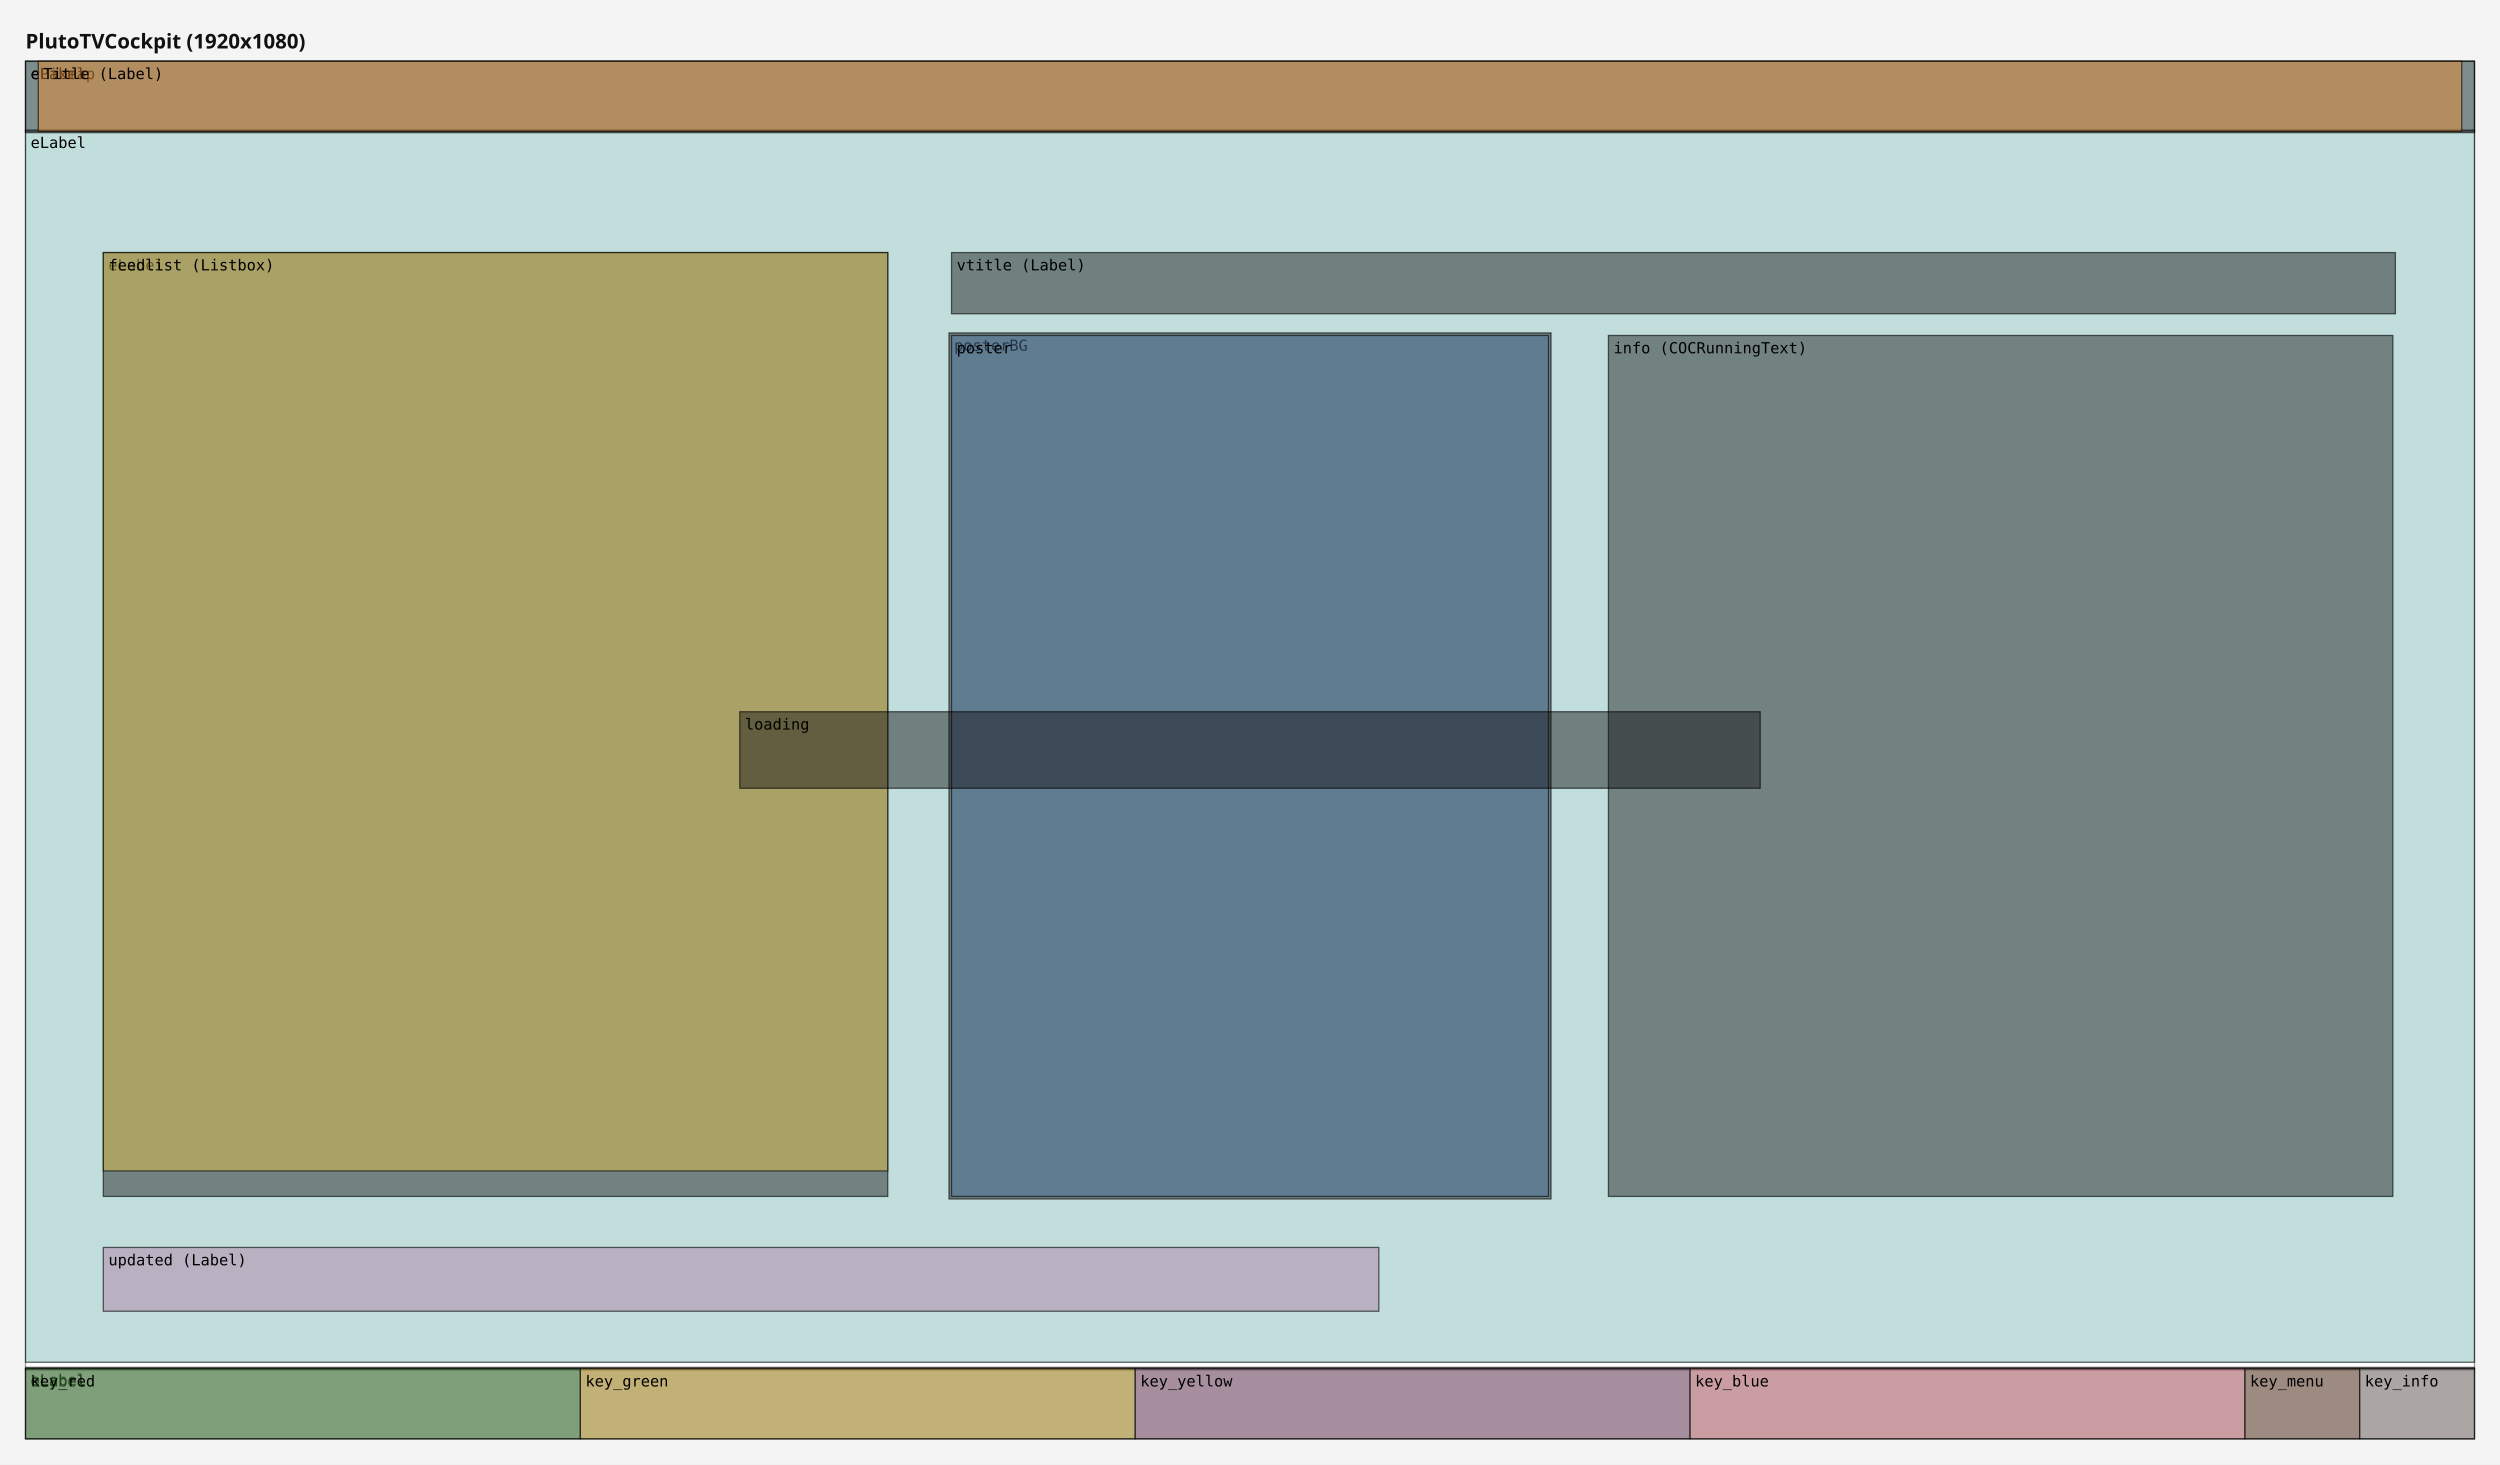
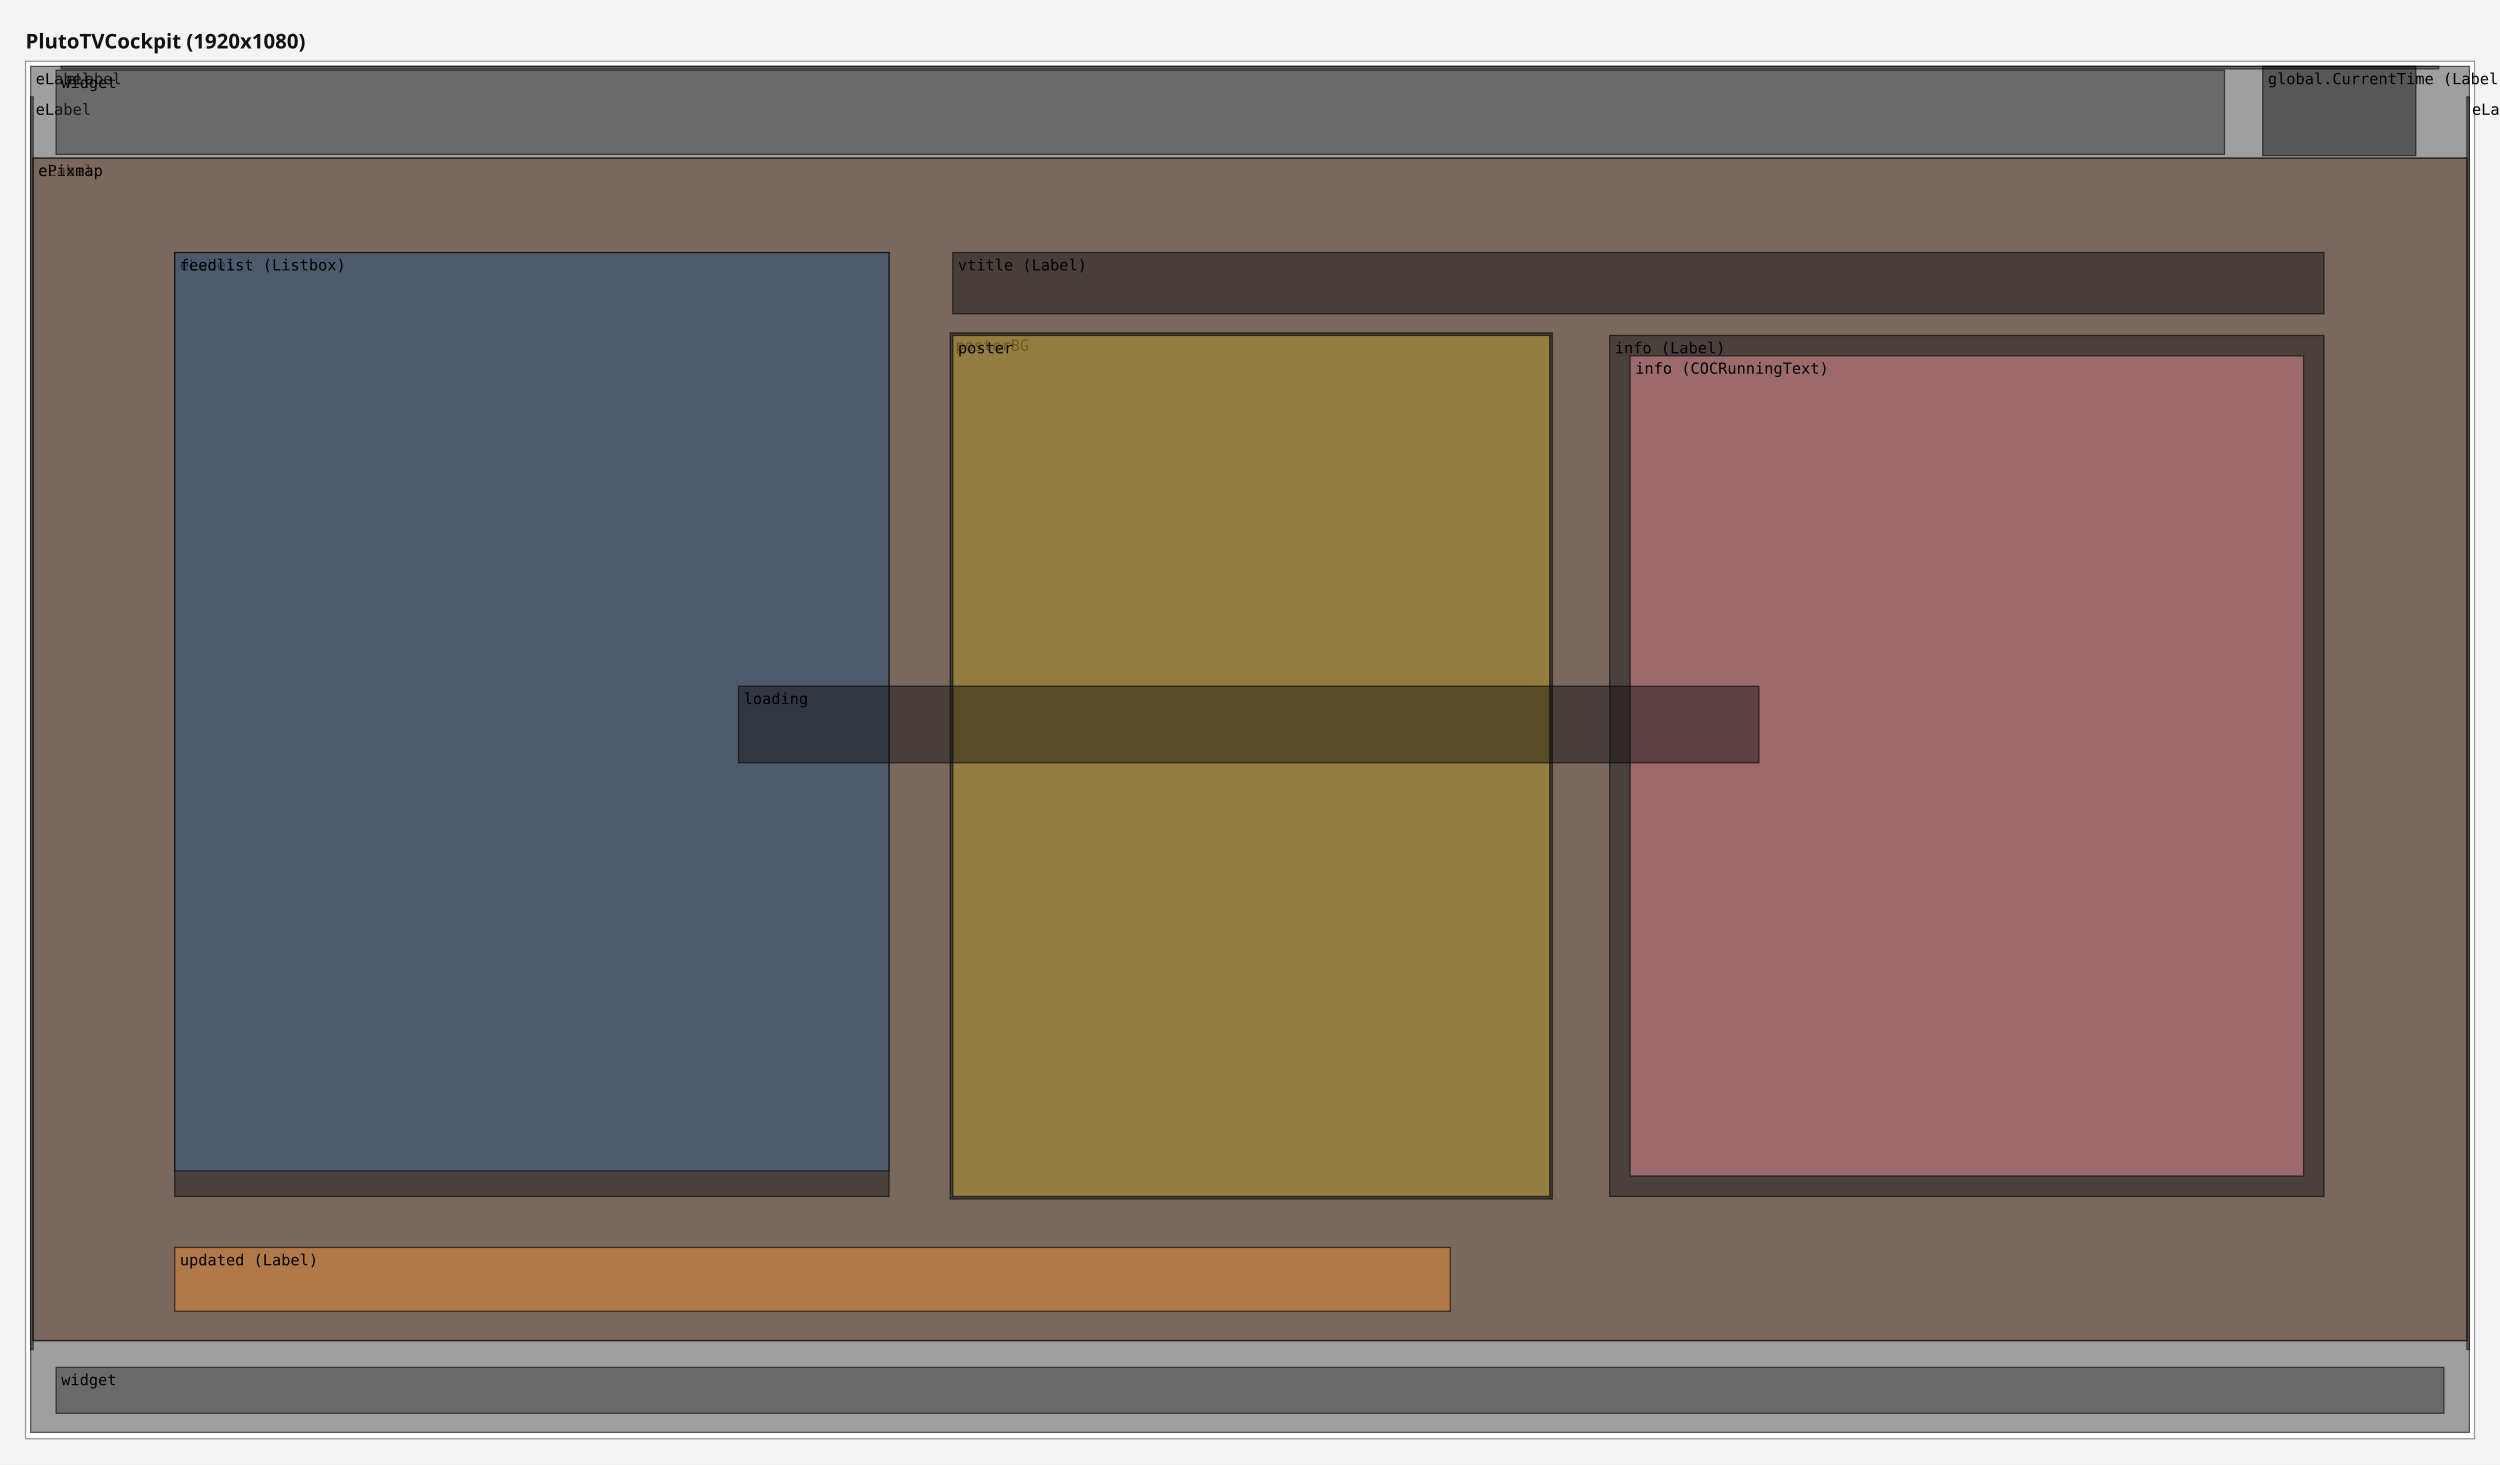
<svg xmlns="http://www.w3.org/2000/svg" width="1960" height="1148" viewBox="0 0 1960 1148">
  <rect x="0" y="0" width="1960" height="1148" fill="#f4f4f4" />
  <text x="20" y="38" font-family="sans-serif" font-size="16" font-weight="bold" fill="#111111">PlutoTVCockpit (1920x1080)</text>
  <g data-screen="0" transform="translate(20,48)">
    <rect x="0" y="0" width="1920" height="1080" fill="#ffffff" stroke="#999999" stroke-width="1" />
    <g>
-       <rect data-ref="0:3" x="0" y="0" width="1920" height="1020" fill="#76b7b2" fill-opacity="0.45" stroke="#000000" stroke-opacity="0.6" stroke-width="1" />
-       <text x="4" y="14" font-family="monospace" font-size="12" fill="#000000">ePixmap</text>
+       <rect data-ref="0:0" x="4" y="4" width="1912" height="1071" fill="#2c2c2c" fill-opacity="0.45" stroke="#000000" stroke-opacity="0.6" stroke-width="1" />
+       <text x="8" y="18" font-family="monospace" font-size="12" fill="#000000">eLabel</text>
    </g>
    <g>
-       <rect data-ref="0:0" x="0" y="0" width="1920" height="55" fill="#2c2c2c" fill-opacity="0.45" stroke="#000000" stroke-opacity="0.6" stroke-width="1" />
-       <text x="4" y="14" font-family="monospace" font-size="12" fill="#000000">eLabel</text>
+       <rect data-ref="0:1" x="6" y="76" width="1908" height="927" fill="#121212" fill-opacity="0.45" stroke="#000000" stroke-opacity="0.6" stroke-width="1" />
+       <text x="10" y="90" font-family="monospace" font-size="12" fill="#000000">eLabel</text>
    </g>
    <g>
-       <rect data-ref="0:2" x="0" y="54" width="1920" height="2" fill="#424242" fill-opacity="0.45" stroke="#000000" stroke-opacity="0.6" stroke-width="1" />
-       <text x="4" y="68" font-family="monospace" font-size="12" fill="#000000">eLabel</text>
+       <rect data-ref="0:2" x="28" y="4" width="1864" height="2" fill="#2c2c2c" fill-opacity="0.45" stroke="#000000" stroke-opacity="0.6" stroke-width="1" />
+       <text x="32" y="18" font-family="monospace" font-size="12" fill="#000000">eLabel</text>
    </g>
    <g>
-       <rect data-ref="0:12" x="0" y="1024" width="1920" height="2" fill="#424242" fill-opacity="0.45" stroke="#000000" stroke-opacity="0.6" stroke-width="1" />
-       <text x="4" y="1038" font-family="monospace" font-size="12" fill="#000000">eLabel</text>
+       <rect data-ref="0:3" x="4" y="28" width="2" height="982" fill="#2c2c2c" fill-opacity="0.45" stroke="#000000" stroke-opacity="0.6" stroke-width="1" />
+       <text x="8" y="42" font-family="monospace" font-size="12" fill="#000000">eLabel</text>
    </g>
    <g>
-       <rect data-ref="0:13" x="0" y="1025" width="1920" height="55" fill="#2c2c2c" fill-opacity="0.45" stroke="#000000" stroke-opacity="0.6" stroke-width="1" />
-       <text x="4" y="1039" font-family="monospace" font-size="12" fill="#000000">eLabel</text>
+       <rect data-ref="0:4" x="1914" y="28" width="2" height="982" fill="#2c2c2c" fill-opacity="0.45" stroke="#000000" stroke-opacity="0.6" stroke-width="1" />
+       <text x="1918" y="42" font-family="monospace" font-size="12" fill="#000000">eLabel</text>
    </g>
    <g>
-       <rect data-ref="0:1" x="10" y="0" width="1900" height="55" fill="#f28e2b" fill-opacity="0.45" stroke="#000000" stroke-opacity="0.6" stroke-width="1" />
-       <text x="14" y="14" font-family="monospace" font-size="12" fill="#000000">Title (Label)</text>
+       <rect data-ref="0:8" x="6" y="76" width="1908" height="927" fill="#9c755f" fill-opacity="0.45" stroke="#000000" stroke-opacity="0.6" stroke-width="1" />
+       <text x="10" y="90" font-family="monospace" font-size="12" fill="#000000">ePixmap</text>
    </g>
    <g>
-       <rect data-ref="0:4" x="61" y="150" width="615" height="740" fill="#121212" fill-opacity="0.45" stroke="#000000" stroke-opacity="0.6" stroke-width="1" />
-       <text x="65" y="164" font-family="monospace" font-size="12" fill="#000000">eLabel</text>
+       <rect data-ref="0:5" x="24" y="7" width="1700" height="66" fill="#2c2c2c" fill-opacity="0.45" stroke="#000000" stroke-opacity="0.6" stroke-width="1" />
+       <text x="28" y="21" font-family="monospace" font-size="12" fill="#000000">widget</text>
    </g>
    <g>
-       <rect data-ref="0:14" x="0" y="1025" width="435" height="55" fill="#59a14f" fill-opacity="0.45" stroke="#000000" stroke-opacity="0.6" stroke-width="1" />
-       <text x="4" y="1039" font-family="monospace" font-size="12" fill="#000000">key_red</text>
+       <rect data-ref="0:9" x="117" y="150" width="560" height="740" fill="#121212" fill-opacity="0.45" stroke="#000000" stroke-opacity="0.6" stroke-width="1" />
+       <text x="121" y="164" font-family="monospace" font-size="12" fill="#000000">eLabel</text>
    </g>
    <g>
-       <rect data-ref="0:15" x="435" y="1025" width="435" height="55" fill="#edc948" fill-opacity="0.45" stroke="#000000" stroke-opacity="0.6" stroke-width="1" />
-       <text x="439" y="1039" font-family="monospace" font-size="12" fill="#000000">key_green</text>
+       <rect data-ref="0:14" x="725" y="213" width="472" height="679" fill="#0e0e0e" fill-opacity="0.45" stroke="#000000" stroke-opacity="0.6" stroke-width="1" />
+       <text x="729" y="227" font-family="monospace" font-size="12" fill="#000000">posterBG</text>
    </g>
    <g>
-       <rect data-ref="0:16" x="870" y="1025" width="435" height="55" fill="#b07aa1" fill-opacity="0.45" stroke="#000000" stroke-opacity="0.6" stroke-width="1" />
-       <text x="874" y="1039" font-family="monospace" font-size="12" fill="#000000">key_yellow</text>
+       <rect data-ref="0:16" x="1242" y="215" width="560" height="675" fill="#121212" fill-opacity="0.45" stroke="#000000" stroke-opacity="0.6" stroke-width="1" />
+       <text x="1246" y="229" font-family="monospace" font-size="12" fill="#000000">info (Label)</text>
    </g>
    <g>
-       <rect data-ref="0:17" x="1305" y="1025" width="435" height="55" fill="#ff9da7" fill-opacity="0.45" stroke="#000000" stroke-opacity="0.6" stroke-width="1" />
-       <text x="1309" y="1039" font-family="monospace" font-size="12" fill="#000000">key_blue</text>
+       <rect data-ref="0:10" x="117" y="150" width="560" height="720" fill="#4e79a7" fill-opacity="0.45" stroke="#000000" stroke-opacity="0.6" stroke-width="1" />
+       <text x="121" y="164" font-family="monospace" font-size="12" fill="#000000">feedlist (Listbox)</text>
    </g>
    <g>
-       <rect data-ref="0:18" x="1740" y="1025" width="90" height="55" fill="#9c755f" fill-opacity="0.45" stroke="#000000" stroke-opacity="0.6" stroke-width="1" />
-       <text x="1744" y="1039" font-family="monospace" font-size="12" fill="#000000">key_menu</text>
+       <rect data-ref="0:11" x="117" y="930" width="1000" height="50" fill="#f28e2b" fill-opacity="0.45" stroke="#000000" stroke-opacity="0.6" stroke-width="1" />
+       <text x="121" y="944" font-family="monospace" font-size="12" fill="#000000">updated (Label)</text>
    </g>
    <g>
-       <rect data-ref="0:19" x="1830" y="1025" width="90" height="55" fill="#bab0ac" fill-opacity="0.45" stroke="#000000" stroke-opacity="0.6" stroke-width="1" />
-       <text x="1834" y="1039" font-family="monospace" font-size="12" fill="#000000">key_info</text>
+       <rect data-ref="0:13" x="727" y="150" width="1075" height="48" fill="#0e0e0e" fill-opacity="0.45" stroke="#000000" stroke-opacity="0.6" stroke-width="1" />
+       <text x="731" y="164" font-family="monospace" font-size="12" fill="#000000">vtitle (Label)</text>
    </g>
    <g>
-       <rect data-ref="0:9" x="724" y="213" width="472" height="679" fill="#0e0e0e" fill-opacity="0.45" stroke="#000000" stroke-opacity="0.6" stroke-width="1" />
-       <text x="728" y="227" font-family="monospace" font-size="12" fill="#000000">posterBG</text>
+       <rect data-ref="0:15" x="727" y="215" width="468" height="675" fill="#edc948" fill-opacity="0.45" stroke="#000000" stroke-opacity="0.6" stroke-width="1" />
+       <text x="731" y="229" font-family="monospace" font-size="12" fill="#000000">poster</text>
    </g>
    <g>
-       <rect data-ref="0:5" x="61" y="150" width="615" height="720" fill="#edc948" fill-opacity="0.45" stroke="#000000" stroke-opacity="0.6" stroke-width="1" />
-       <text x="65" y="164" font-family="monospace" font-size="12" fill="#000000">feedlist (Listbox)</text>
+       <rect data-ref="0:17" x="1258" y="231" width="528" height="643" fill="#ff9da7" fill-opacity="0.45" stroke="#000000" stroke-opacity="0.6" stroke-width="1" />
+       <text x="1262" y="245" font-family="monospace" font-size="12" fill="#000000">info (COCRunningText)</text>
    </g>
    <g>
-       <rect data-ref="0:6" x="61" y="930" width="1000" height="50" fill="#b07aa1" fill-opacity="0.45" stroke="#000000" stroke-opacity="0.6" stroke-width="1" />
-       <text x="65" y="944" font-family="monospace" font-size="12" fill="#000000">updated (Label)</text>
+       <rect data-ref="0:7" x="24" y="1024" width="1872" height="36" fill="#2c2c2c" fill-opacity="0.45" stroke="#000000" stroke-opacity="0.6" stroke-width="1" />
+       <text x="28" y="1038" font-family="monospace" font-size="12" fill="#000000">widget</text>
    </g>
    <g>
-       <rect data-ref="0:8" x="726" y="150" width="1132" height="48" fill="#0e0e0e" fill-opacity="0.45" stroke="#000000" stroke-opacity="0.6" stroke-width="1" />
-       <text x="730" y="164" font-family="monospace" font-size="12" fill="#000000">vtitle (Label)</text>
+       <rect data-ref="0:12" x="559" y="490" width="800" height="60" fill="#0e0e0e" fill-opacity="0.45" stroke="#000000" stroke-opacity="0.6" stroke-width="1" />
+       <text x="563" y="504" font-family="monospace" font-size="12" fill="#000000">loading</text>
    </g>
    <g>
-       <rect data-ref="0:10" x="726" y="215" width="468" height="675" fill="#4e79a7" fill-opacity="0.45" stroke="#000000" stroke-opacity="0.6" stroke-width="1" />
-       <text x="730" y="229" font-family="monospace" font-size="12" fill="#000000">poster</text>
-     </g>
-     <g>
-       <rect data-ref="0:11" x="1241" y="215" width="615" height="675" fill="#121212" fill-opacity="0.45" stroke="#000000" stroke-opacity="0.6" stroke-width="1" />
-       <text x="1245" y="229" font-family="monospace" font-size="12" fill="#000000">info (COCRunningText)</text>
-     </g>
-     <g>
-       <rect data-ref="0:7" x="560" y="510" width="800" height="60" fill="#0e0e0e" fill-opacity="0.45" stroke="#000000" stroke-opacity="0.6" stroke-width="1" />
-       <text x="564" y="524" font-family="monospace" font-size="12" fill="#000000">loading</text>
+       <rect data-ref="0:6" x="1754" y="4" width="120" height="70" fill="#000000" fill-opacity="0.45" stroke="#000000" stroke-opacity="0.6" stroke-width="1" />
+       <text x="1758" y="18" font-family="monospace" font-size="12" fill="#000000">global.CurrentTime (Label)</text>
    </g>
  </g>
</svg>
